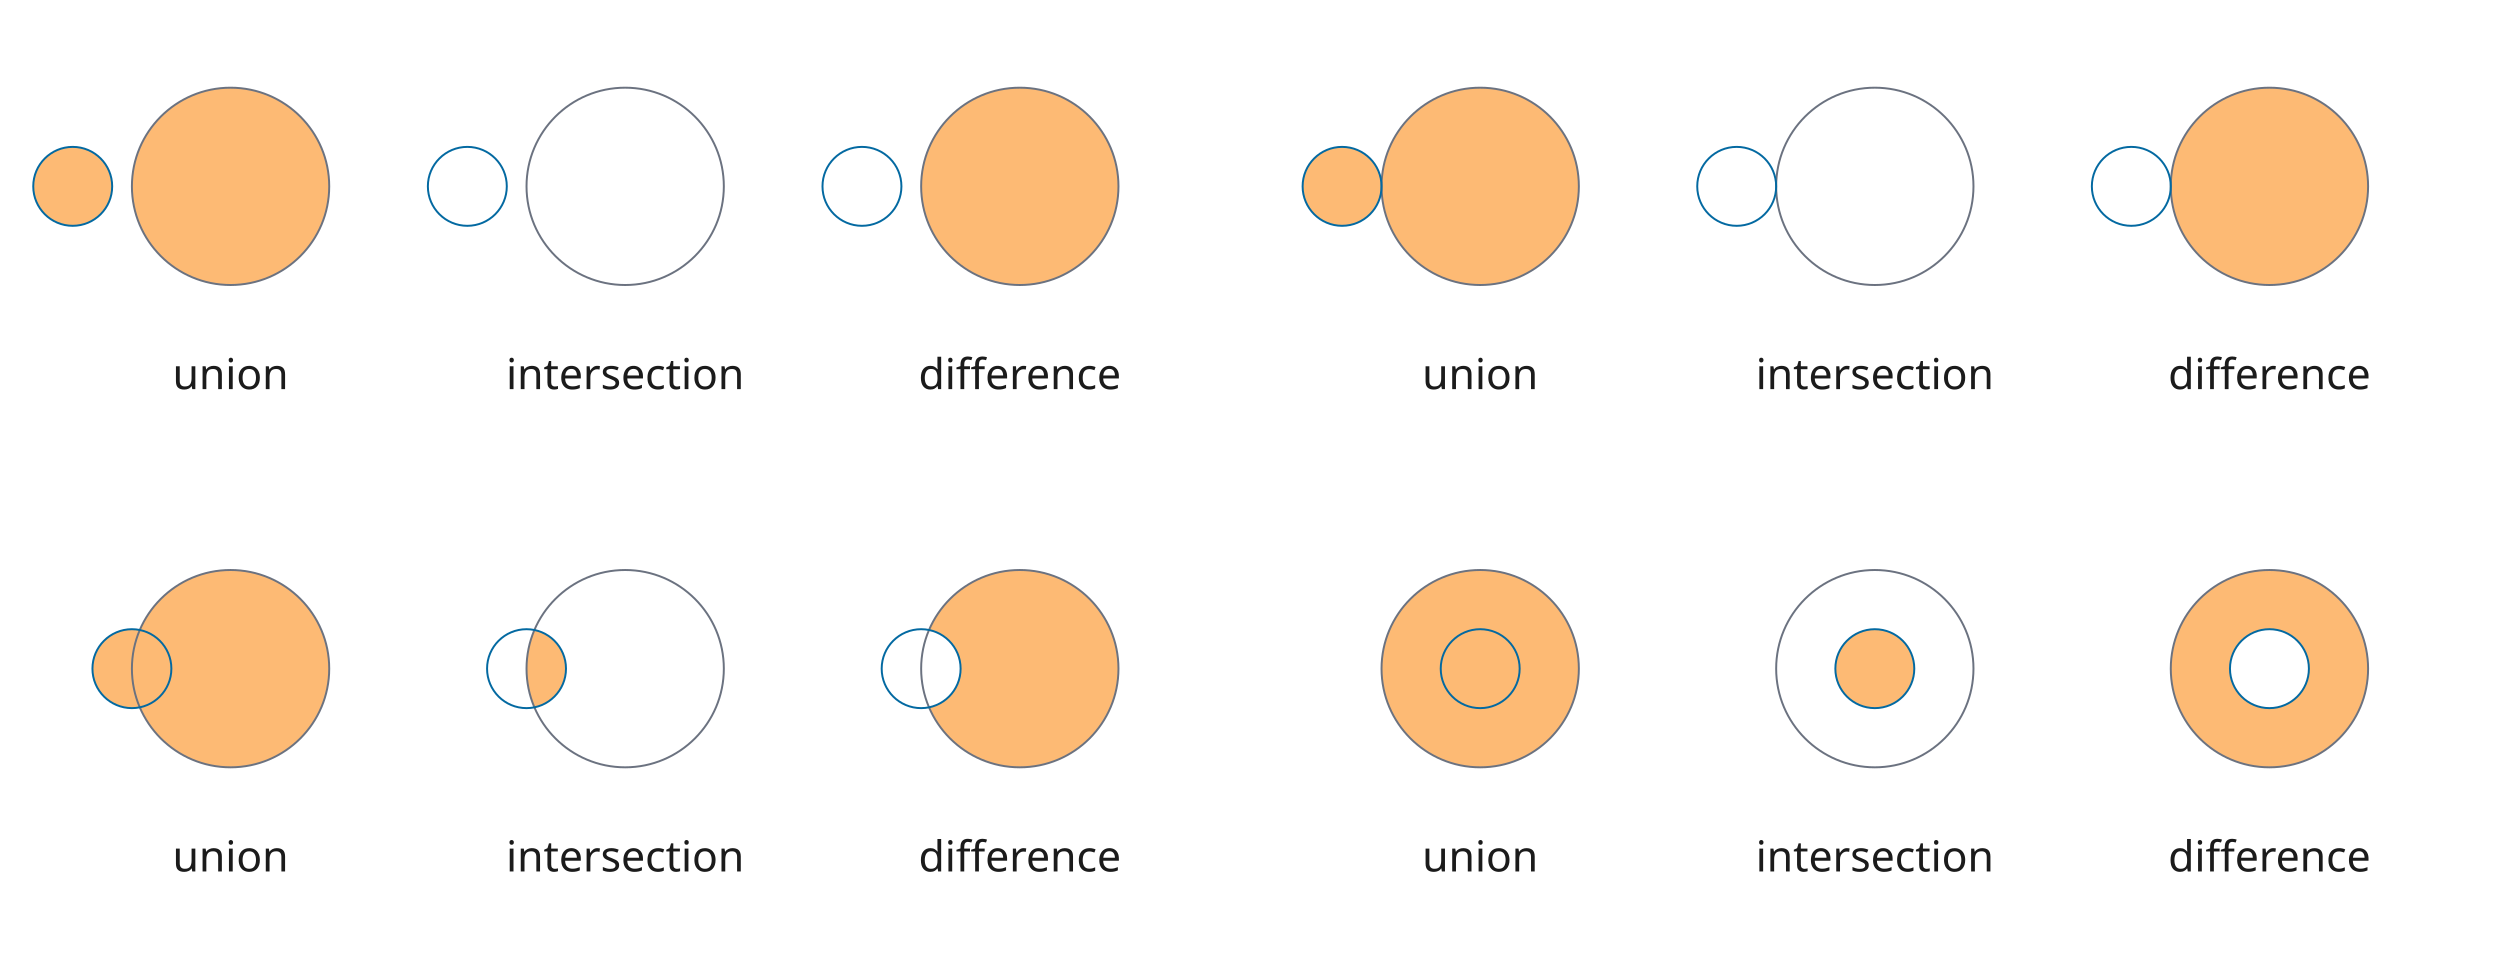
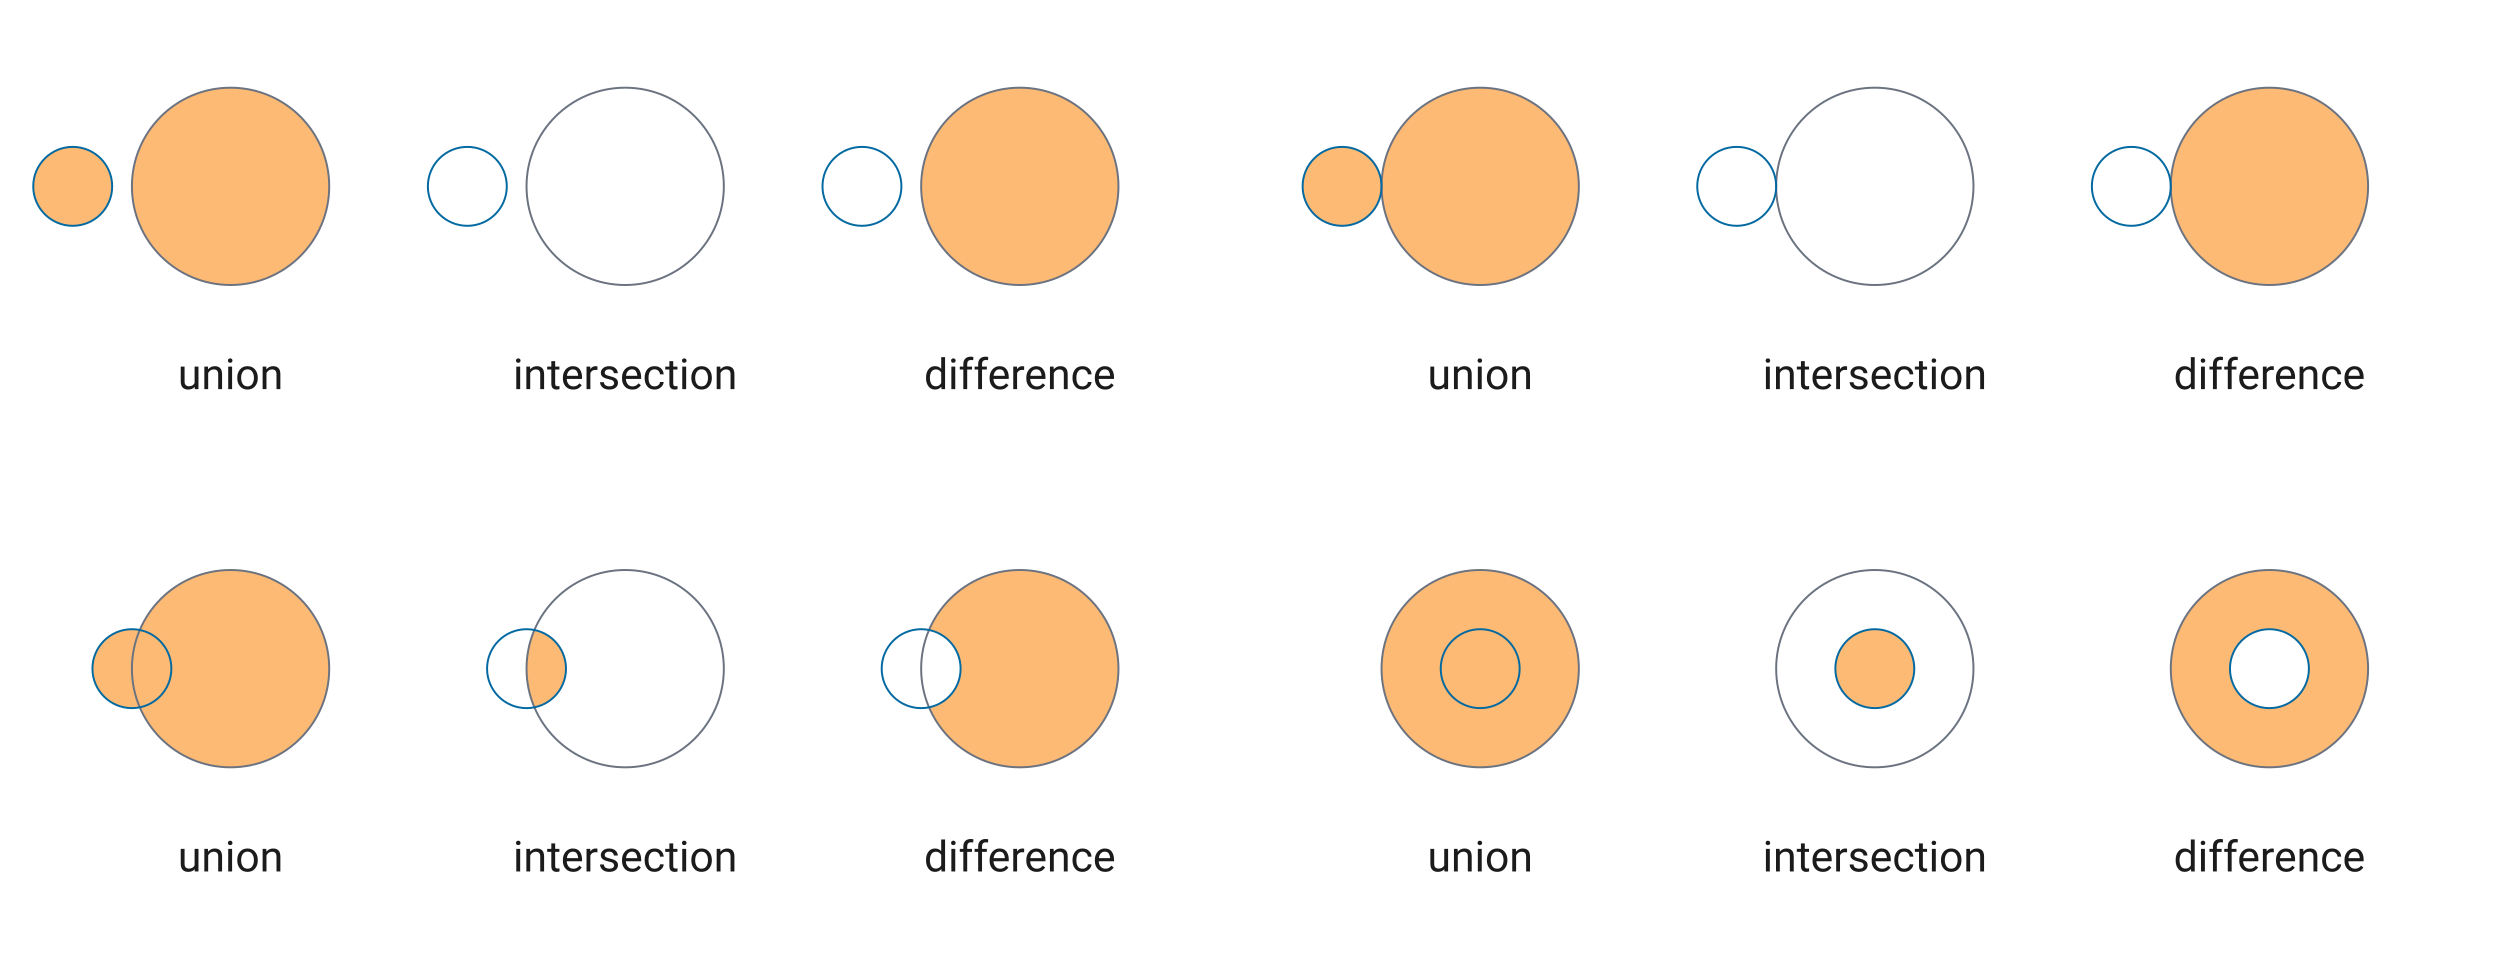
<svg xmlns="http://www.w3.org/2000/svg" viewBox="0 0 1555 600">
  <style>:root{--ink:#1b1b1b;--mist:#b4b9c0;--slate:#6b7280;--ember:#c2410c;--amber:#b45309;--peach:#fdba74;--deep:#0369a1;--sky:#38bdf8;--haze:#7ea8c4;--steel:#5a8fb3;--frost:#e0f2fe;--moss:#15803d;--shade0:#857763;--shade1:#8f816d;--shade2:#9a8c78;--shade3:#a49682;--shade4:#aea08c;--shade5:#b8aa96;--shade6:#c3b5a1;--shade7:#cdbfab;--shade8:#d7c9b5;--shade9:#e1d3bf;--shade10:#ecdeca;--shade11:#f6e8d4;background:#ffffff}@media(prefers-color-scheme:dark){:root{--ink:#ebebeb;--mist:#3a414c;--slate:#9aa3ae;--ember:#f97316;--amber:#eba043;--peach:#7a4a1c;--deep:#4cb8ea;--sky:#1f6f96;--haze:#3d5f76;--steel:#4a6f88;--frost:#17293b;--moss:#3ec46d;--shade0:#182434;--shade1:#202c3c;--shade2:#283444;--shade3:#303c4c;--shade4:#384454;--shade5:#404c5c;--shade6:#475363;--shade7:#4f5b6b;--shade8:#576373;--shade9:#5f6b7b;--shade10:#677383;--shade11:#6f7b8b;background:#0d1117}}</style>
  <path data-mark="at0/booleans/union/result" d="M204.773 115.909C204.773 82.019 177.299 54.545 143.409 54.545C109.519 54.545 82.045 82.019 82.045 115.909C82.045 149.799 109.519 177.273 143.409 177.273C177.299 177.273 204.773 149.799 204.773 115.909ZM69.773 115.909C69.773 102.353 58.783 91.364 45.227 91.364C31.671 91.364 20.682 102.353 20.682 115.909C20.682 129.465 31.671 140.455 45.227 140.455C58.783 140.455 69.773 129.465 69.773 115.909Z" fill="var(--peach, #fdba74)" />
  <path data-mark="at0/booleans/union/discs/first" d="M204.773 115.909C204.773 82.019 177.299 54.545 143.409 54.545C109.519 54.545 82.045 82.019 82.045 115.909C82.045 149.799 109.519 177.273 143.409 177.273C177.299 177.273 204.773 149.799 204.773 115.909Z" fill="none" stroke="var(--slate, #6b7280)" stroke-width="1.227" />
  <path data-mark="at0/booleans/union/discs/second" d="M69.773 115.909C69.773 102.353 58.783 91.364 45.227 91.364C31.671 91.364 20.682 102.353 20.682 115.909C20.682 129.465 31.671 140.455 45.227 140.455C58.783 140.455 69.773 129.465 69.773 115.909Z" fill="none" stroke="var(--deep, #0369a1)" stroke-width="1.227" />
-   <text data-mark="at0/booleans/union/label" x="143.409" y="242.045" font-family="sans-serif" font-size="26.549" fill="var(--ink, #1b1b1b)" text-anchor="middle">union</text>
+   <text data-mark="at0/booleans/union/label" x="143.409" y="242.045" font-family="system-ui, 'Segoe UI', Roboto, Helvetica, Arial, sans-serif" font-size="26.549" fill="var(--ink, #1b1b1b)" font-weight="400" text-anchor="middle">union</text>
  <path data-mark="at0/booleans/intersection/result" d="" fill="var(--peach, #fdba74)" />
  <path data-mark="at0/booleans/intersection/discs/first" d="M450.227 115.909C450.227 82.019 422.754 54.545 388.864 54.545C354.973 54.545 327.5 82.019 327.5 115.909C327.5 149.799 354.973 177.273 388.864 177.273C422.754 177.273 450.227 149.799 450.227 115.909Z" fill="none" stroke="var(--slate, #6b7280)" stroke-width="1.227" />
  <path data-mark="at0/booleans/intersection/discs/second" d="M315.227 115.909C315.227 102.353 304.238 91.364 290.682 91.364C277.126 91.364 266.136 102.353 266.136 115.909C266.136 129.465 277.126 140.455 290.682 140.455C304.238 140.455 315.227 129.465 315.227 115.909Z" fill="none" stroke="var(--deep, #0369a1)" stroke-width="1.227" />
-   <text data-mark="at0/booleans/intersection/label" x="388.864" y="242.045" font-family="sans-serif" font-size="26.549" fill="var(--ink, #1b1b1b)" text-anchor="middle">intersection</text>
+   <text data-mark="at0/booleans/intersection/label" x="388.864" y="242.045" font-family="system-ui, 'Segoe UI', Roboto, Helvetica, Arial, sans-serif" font-size="26.549" fill="var(--ink, #1b1b1b)" font-weight="400" text-anchor="middle">intersection</text>
  <path data-mark="at0/booleans/difference/result" d="M695.682 115.909C695.682 82.019 668.208 54.545 634.318 54.545C600.428 54.545 572.955 82.019 572.955 115.909C572.955 149.799 600.428 177.273 634.318 177.273C668.208 177.273 695.682 149.799 695.682 115.909Z" fill="var(--peach, #fdba74)" />
  <path data-mark="at0/booleans/difference/discs/first" d="M695.682 115.909C695.682 82.019 668.208 54.545 634.318 54.545C600.428 54.545 572.955 82.019 572.955 115.909C572.955 149.799 600.428 177.273 634.318 177.273C668.208 177.273 695.682 149.799 695.682 115.909Z" fill="none" stroke="var(--slate, #6b7280)" stroke-width="1.227" />
  <path data-mark="at0/booleans/difference/discs/second" d="M560.682 115.909C560.682 102.353 549.692 91.364 536.136 91.364C522.58 91.364 511.591 102.353 511.591 115.909C511.591 129.465 522.58 140.455 536.136 140.455C549.692 140.455 560.682 129.465 560.682 115.909Z" fill="none" stroke="var(--deep, #0369a1)" stroke-width="1.227" />
-   <text data-mark="at0/booleans/difference/label" x="634.318" y="242.045" font-family="sans-serif" font-size="26.549" fill="var(--ink, #1b1b1b)" text-anchor="middle">difference</text>
+   <text data-mark="at0/booleans/difference/label" x="634.318" y="242.045" font-family="system-ui, 'Segoe UI', Roboto, Helvetica, Arial, sans-serif" font-size="26.549" fill="var(--ink, #1b1b1b)" font-weight="400" text-anchor="middle">difference</text>
  <path data-mark="at1/booleans/union/result" d="M982.045 115.909C982.045 82.019 954.572 54.545 920.682 54.545C886.792 54.545 859.318 82.019 859.318 115.909C859.318 102.353 848.329 91.364 834.773 91.364C821.217 91.364 810.227 102.353 810.227 115.909C810.227 129.465 821.217 140.455 834.773 140.455C848.329 140.455 859.318 129.465 859.318 115.909C859.318 149.799 886.792 177.273 920.682 177.273C954.572 177.273 982.045 149.799 982.045 115.909Z" fill="var(--peach, #fdba74)" />
  <path data-mark="at1/booleans/union/discs/first" d="M982.045 115.909C982.045 82.019 954.572 54.545 920.682 54.545C886.792 54.545 859.318 82.019 859.318 115.909C859.318 149.799 886.792 177.273 920.682 177.273C954.572 177.273 982.045 149.799 982.045 115.909Z" fill="none" stroke="var(--slate, #6b7280)" stroke-width="1.227" />
  <path data-mark="at1/booleans/union/discs/second" d="M859.318 115.909C859.318 102.353 848.329 91.364 834.773 91.364C821.217 91.364 810.227 102.353 810.227 115.909C810.227 129.465 821.217 140.455 834.773 140.455C848.329 140.455 859.318 129.465 859.318 115.909Z" fill="none" stroke="var(--deep, #0369a1)" stroke-width="1.227" />
-   <text data-mark="at1/booleans/union/label" x="920.682" y="242.045" font-family="sans-serif" font-size="26.549" fill="var(--ink, #1b1b1b)" text-anchor="middle">union</text>
+   <text data-mark="at1/booleans/union/label" x="920.682" y="242.045" font-family="system-ui, 'Segoe UI', Roboto, Helvetica, Arial, sans-serif" font-size="26.549" fill="var(--ink, #1b1b1b)" font-weight="400" text-anchor="middle">union</text>
  <path data-mark="at1/booleans/intersection/result" d="" fill="var(--peach, #fdba74)" />
  <path data-mark="at1/booleans/intersection/discs/first" d="M1227.5 115.909C1227.5 82.019 1200.027 54.545 1166.136 54.545C1132.246 54.545 1104.773 82.019 1104.773 115.909C1104.773 149.799 1132.246 177.273 1166.136 177.273C1200.027 177.273 1227.5 149.799 1227.5 115.909Z" fill="none" stroke="var(--slate, #6b7280)" stroke-width="1.227" />
  <path data-mark="at1/booleans/intersection/discs/second" d="M1104.773 115.909C1104.773 102.353 1093.783 91.364 1080.227 91.364C1066.671 91.364 1055.682 102.353 1055.682 115.909C1055.682 129.465 1066.671 140.455 1080.227 140.455C1093.783 140.455 1104.773 129.465 1104.773 115.909Z" fill="none" stroke="var(--deep, #0369a1)" stroke-width="1.227" />
-   <text data-mark="at1/booleans/intersection/label" x="1166.136" y="242.045" font-family="sans-serif" font-size="26.549" fill="var(--ink, #1b1b1b)" text-anchor="middle">intersection</text>
+   <text data-mark="at1/booleans/intersection/label" x="1166.136" y="242.045" font-family="system-ui, 'Segoe UI', Roboto, Helvetica, Arial, sans-serif" font-size="26.549" fill="var(--ink, #1b1b1b)" font-weight="400" text-anchor="middle">intersection</text>
  <path data-mark="at1/booleans/difference/result" d="M1472.955 115.909C1472.955 82.019 1445.481 54.545 1411.591 54.545C1377.701 54.545 1350.227 82.019 1350.227 115.909C1350.227 149.799 1377.701 177.273 1411.591 177.273C1445.481 177.273 1472.955 149.799 1472.955 115.909Z" fill="var(--peach, #fdba74)" />
  <path data-mark="at1/booleans/difference/discs/first" d="M1472.955 115.909C1472.955 82.019 1445.481 54.545 1411.591 54.545C1377.701 54.545 1350.227 82.019 1350.227 115.909C1350.227 149.799 1377.701 177.273 1411.591 177.273C1445.481 177.273 1472.955 149.799 1472.955 115.909Z" fill="none" stroke="var(--slate, #6b7280)" stroke-width="1.227" />
  <path data-mark="at1/booleans/difference/discs/second" d="M1350.227 115.909C1350.227 102.353 1339.238 91.364 1325.682 91.364C1312.126 91.364 1301.136 102.353 1301.136 115.909C1301.136 129.465 1312.126 140.455 1325.682 140.455C1339.238 140.455 1350.227 129.465 1350.227 115.909Z" fill="none" stroke="var(--deep, #0369a1)" stroke-width="1.227" />
-   <text data-mark="at1/booleans/difference/label" x="1411.591" y="242.045" font-family="sans-serif" font-size="26.549" fill="var(--ink, #1b1b1b)" text-anchor="middle">difference</text>
+   <text data-mark="at1/booleans/difference/label" x="1411.591" y="242.045" font-family="system-ui, 'Segoe UI', Roboto, Helvetica, Arial, sans-serif" font-size="26.549" fill="var(--ink, #1b1b1b)" font-weight="400" text-anchor="middle">difference</text>
  <path data-mark="at2/booleans/union/result" d="M204.773 415.909C204.773 382.019 177.299 354.545 143.409 354.545C118.058 354.545 96.297 369.919 86.941 391.852C85.359 391.532 83.722 391.364 82.045 391.364C68.489 391.364 57.5 402.353 57.5 415.909C57.5 429.465 68.489 440.455 82.045 440.455C83.722 440.455 85.359 440.287 86.941 439.966C96.297 461.899 118.058 477.273 143.409 477.273C177.299 477.273 204.773 449.799 204.773 415.909Z" fill="var(--peach, #fdba74)" />
  <path data-mark="at2/booleans/union/discs/first" d="M204.773 415.909C204.773 382.019 177.299 354.545 143.409 354.545C109.519 354.545 82.045 382.019 82.045 415.909C82.045 449.799 109.519 477.273 143.409 477.273C177.299 477.273 204.773 449.799 204.773 415.909Z" fill="none" stroke="var(--slate, #6b7280)" stroke-width="1.227" />
  <path data-mark="at2/booleans/union/discs/second" d="M106.591 415.909C106.591 402.353 95.602 391.364 82.045 391.364C68.489 391.364 57.5 402.353 57.5 415.909C57.5 429.465 68.489 440.455 82.045 440.455C95.602 440.455 106.591 429.465 106.591 415.909Z" fill="none" stroke="var(--deep, #0369a1)" stroke-width="1.227" />
-   <text data-mark="at2/booleans/union/label" x="143.409" y="542.045" font-family="sans-serif" font-size="26.549" fill="var(--ink, #1b1b1b)" text-anchor="middle">union</text>
+   <text data-mark="at2/booleans/union/label" x="143.409" y="542.045" font-family="system-ui, 'Segoe UI', Roboto, Helvetica, Arial, sans-serif" font-size="26.549" fill="var(--ink, #1b1b1b)" font-weight="400" text-anchor="middle">union</text>
  <path data-mark="at2/booleans/intersection/result" d="M332.395 391.852C329.244 399.239 327.5 407.37 327.5 415.909C327.5 424.448 329.244 432.579 332.395 439.966C343.606 437.697 352.045 427.789 352.045 415.909C352.045 404.029 343.606 394.121 332.395 391.852Z" fill="var(--peach, #fdba74)" />
  <path data-mark="at2/booleans/intersection/discs/first" d="M450.227 415.909C450.227 382.019 422.754 354.545 388.864 354.545C354.973 354.545 327.5 382.019 327.5 415.909C327.5 449.799 354.973 477.273 388.864 477.273C422.754 477.273 450.227 449.799 450.227 415.909Z" fill="none" stroke="var(--slate, #6b7280)" stroke-width="1.227" />
  <path data-mark="at2/booleans/intersection/discs/second" d="M352.045 415.909C352.045 402.353 341.056 391.364 327.5 391.364C313.944 391.364 302.955 402.353 302.955 415.909C302.955 429.465 313.944 440.455 327.5 440.455C341.056 440.455 352.045 429.465 352.045 415.909Z" fill="none" stroke="var(--deep, #0369a1)" stroke-width="1.227" />
-   <text data-mark="at2/booleans/intersection/label" x="388.864" y="542.045" font-family="sans-serif" font-size="26.549" fill="var(--ink, #1b1b1b)" text-anchor="middle">intersection</text>
+   <text data-mark="at2/booleans/intersection/label" x="388.864" y="542.045" font-family="system-ui, 'Segoe UI', Roboto, Helvetica, Arial, sans-serif" font-size="26.549" fill="var(--ink, #1b1b1b)" font-weight="400" text-anchor="middle">intersection</text>
  <path data-mark="at2/booleans/difference/result" d="M695.682 415.909C695.682 382.019 668.208 354.545 634.318 354.545C608.967 354.545 587.206 369.919 577.85 391.852C589.06 394.121 597.5 404.029 597.5 415.909C597.5 427.789 589.06 437.697 577.85 439.966C587.206 461.899 608.967 477.273 634.318 477.273C668.208 477.273 695.682 449.799 695.682 415.909Z" fill="var(--peach, #fdba74)" />
  <path data-mark="at2/booleans/difference/discs/first" d="M695.682 415.909C695.682 382.019 668.208 354.545 634.318 354.545C600.428 354.545 572.955 382.019 572.955 415.909C572.955 449.799 600.428 477.273 634.318 477.273C668.208 477.273 695.682 449.799 695.682 415.909Z" fill="none" stroke="var(--slate, #6b7280)" stroke-width="1.227" />
  <path data-mark="at2/booleans/difference/discs/second" d="M597.5 415.909C597.5 402.353 586.511 391.364 572.955 391.364C559.398 391.364 548.409 402.353 548.409 415.909C548.409 429.465 559.398 440.455 572.955 440.455C586.511 440.455 597.5 429.465 597.5 415.909Z" fill="none" stroke="var(--deep, #0369a1)" stroke-width="1.227" />
-   <text data-mark="at2/booleans/difference/label" x="634.318" y="542.045" font-family="sans-serif" font-size="26.549" fill="var(--ink, #1b1b1b)" text-anchor="middle">difference</text>
+   <text data-mark="at2/booleans/difference/label" x="634.318" y="542.045" font-family="system-ui, 'Segoe UI', Roboto, Helvetica, Arial, sans-serif" font-size="26.549" fill="var(--ink, #1b1b1b)" font-weight="400" text-anchor="middle">difference</text>
  <path data-mark="at3/booleans/union/result" d="M982.045 415.909C982.045 382.019 954.572 354.545 920.682 354.545C886.792 354.545 859.318 382.019 859.318 415.909C859.318 449.799 886.792 477.273 920.682 477.273C954.572 477.273 982.045 449.799 982.045 415.909Z" fill="var(--peach, #fdba74)" />
  <path data-mark="at3/booleans/union/discs/first" d="M982.045 415.909C982.045 382.019 954.572 354.545 920.682 354.545C886.792 354.545 859.318 382.019 859.318 415.909C859.318 449.799 886.792 477.273 920.682 477.273C954.572 477.273 982.045 449.799 982.045 415.909Z" fill="none" stroke="var(--slate, #6b7280)" stroke-width="1.227" />
  <path data-mark="at3/booleans/union/discs/second" d="M945.227 415.909C945.227 402.353 934.238 391.364 920.682 391.364C907.126 391.364 896.136 402.353 896.136 415.909C896.136 429.465 907.126 440.455 920.682 440.455C934.238 440.455 945.227 429.465 945.227 415.909Z" fill="none" stroke="var(--deep, #0369a1)" stroke-width="1.227" />
-   <text data-mark="at3/booleans/union/label" x="920.682" y="542.045" font-family="sans-serif" font-size="26.549" fill="var(--ink, #1b1b1b)" text-anchor="middle">union</text>
+   <text data-mark="at3/booleans/union/label" x="920.682" y="542.045" font-family="system-ui, 'Segoe UI', Roboto, Helvetica, Arial, sans-serif" font-size="26.549" fill="var(--ink, #1b1b1b)" font-weight="400" text-anchor="middle">union</text>
  <path data-mark="at3/booleans/intersection/result" d="M1190.682 415.909C1190.682 402.353 1179.692 391.364 1166.136 391.364C1152.58 391.364 1141.591 402.353 1141.591 415.909C1141.591 429.465 1152.58 440.455 1166.136 440.455C1179.692 440.455 1190.682 429.465 1190.682 415.909Z" fill="var(--peach, #fdba74)" />
  <path data-mark="at3/booleans/intersection/discs/first" d="M1227.5 415.909C1227.5 382.019 1200.027 354.545 1166.136 354.545C1132.246 354.545 1104.773 382.019 1104.773 415.909C1104.773 449.799 1132.246 477.273 1166.136 477.273C1200.027 477.273 1227.5 449.799 1227.5 415.909Z" fill="none" stroke="var(--slate, #6b7280)" stroke-width="1.227" />
  <path data-mark="at3/booleans/intersection/discs/second" d="M1190.682 415.909C1190.682 402.353 1179.692 391.364 1166.136 391.364C1152.58 391.364 1141.591 402.353 1141.591 415.909C1141.591 429.465 1152.58 440.455 1166.136 440.455C1179.692 440.455 1190.682 429.465 1190.682 415.909Z" fill="none" stroke="var(--deep, #0369a1)" stroke-width="1.227" />
-   <text data-mark="at3/booleans/intersection/label" x="1166.136" y="542.045" font-family="sans-serif" font-size="26.549" fill="var(--ink, #1b1b1b)" text-anchor="middle">intersection</text>
+   <text data-mark="at3/booleans/intersection/label" x="1166.136" y="542.045" font-family="system-ui, 'Segoe UI', Roboto, Helvetica, Arial, sans-serif" font-size="26.549" fill="var(--ink, #1b1b1b)" font-weight="400" text-anchor="middle">intersection</text>
  <path data-mark="at3/booleans/difference/result" d="M1472.955 415.909C1472.955 382.019 1445.481 354.545 1411.591 354.545C1377.701 354.545 1350.227 382.019 1350.227 415.909C1350.227 449.799 1377.701 477.273 1411.591 477.273C1445.481 477.273 1472.955 449.799 1472.955 415.909ZM1411.591 391.364C1425.147 391.364 1436.136 402.353 1436.136 415.909C1436.136 429.465 1425.147 440.455 1411.591 440.455C1398.035 440.455 1387.045 429.465 1387.045 415.909C1387.045 402.353 1398.035 391.364 1411.591 391.364Z" fill="var(--peach, #fdba74)" />
  <path data-mark="at3/booleans/difference/discs/first" d="M1472.955 415.909C1472.955 382.019 1445.481 354.545 1411.591 354.545C1377.701 354.545 1350.227 382.019 1350.227 415.909C1350.227 449.799 1377.701 477.273 1411.591 477.273C1445.481 477.273 1472.955 449.799 1472.955 415.909Z" fill="none" stroke="var(--slate, #6b7280)" stroke-width="1.227" />
  <path data-mark="at3/booleans/difference/discs/second" d="M1436.136 415.909C1436.136 402.353 1425.147 391.364 1411.591 391.364C1398.035 391.364 1387.045 402.353 1387.045 415.909C1387.045 429.465 1398.035 440.455 1411.591 440.455C1425.147 440.455 1436.136 429.465 1436.136 415.909Z" fill="none" stroke="var(--deep, #0369a1)" stroke-width="1.227" />
-   <text data-mark="at3/booleans/difference/label" x="1411.591" y="542.045" font-family="sans-serif" font-size="26.549" fill="var(--ink, #1b1b1b)" text-anchor="middle">difference</text>
+   <text data-mark="at3/booleans/difference/label" x="1411.591" y="542.045" font-family="system-ui, 'Segoe UI', Roboto, Helvetica, Arial, sans-serif" font-size="26.549" fill="var(--ink, #1b1b1b)" font-weight="400" text-anchor="middle">difference</text>
</svg>
